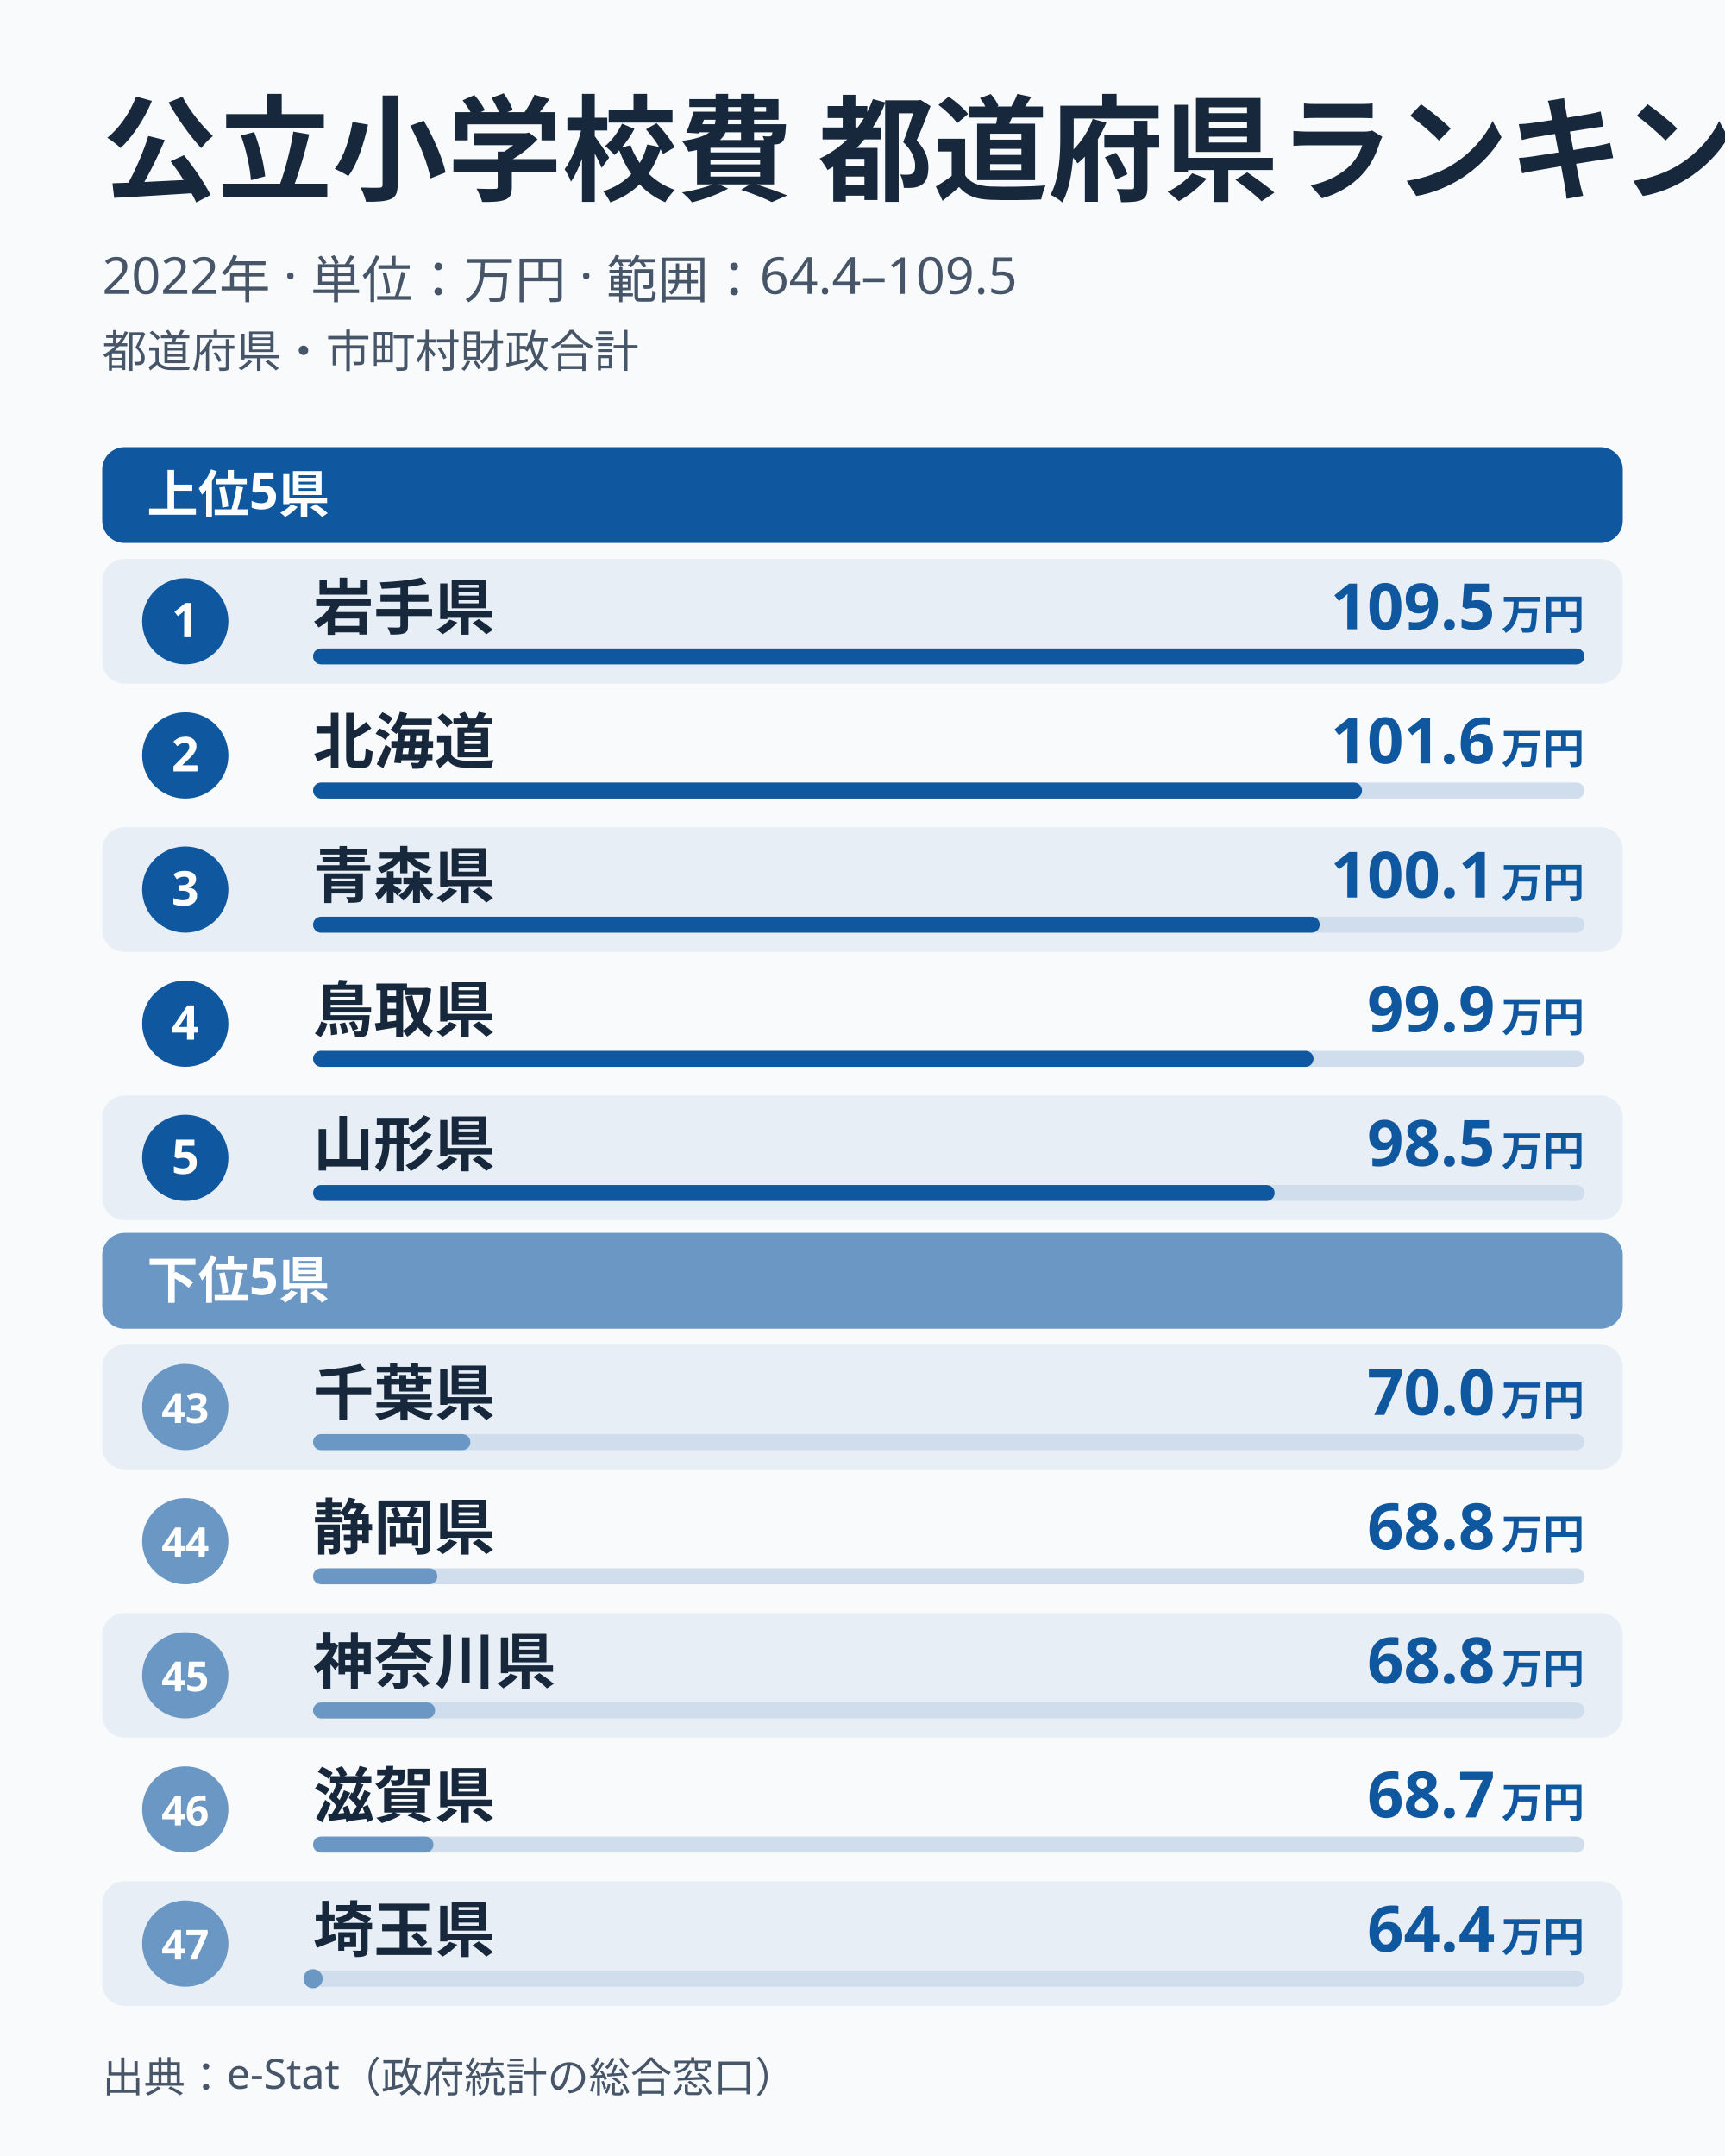
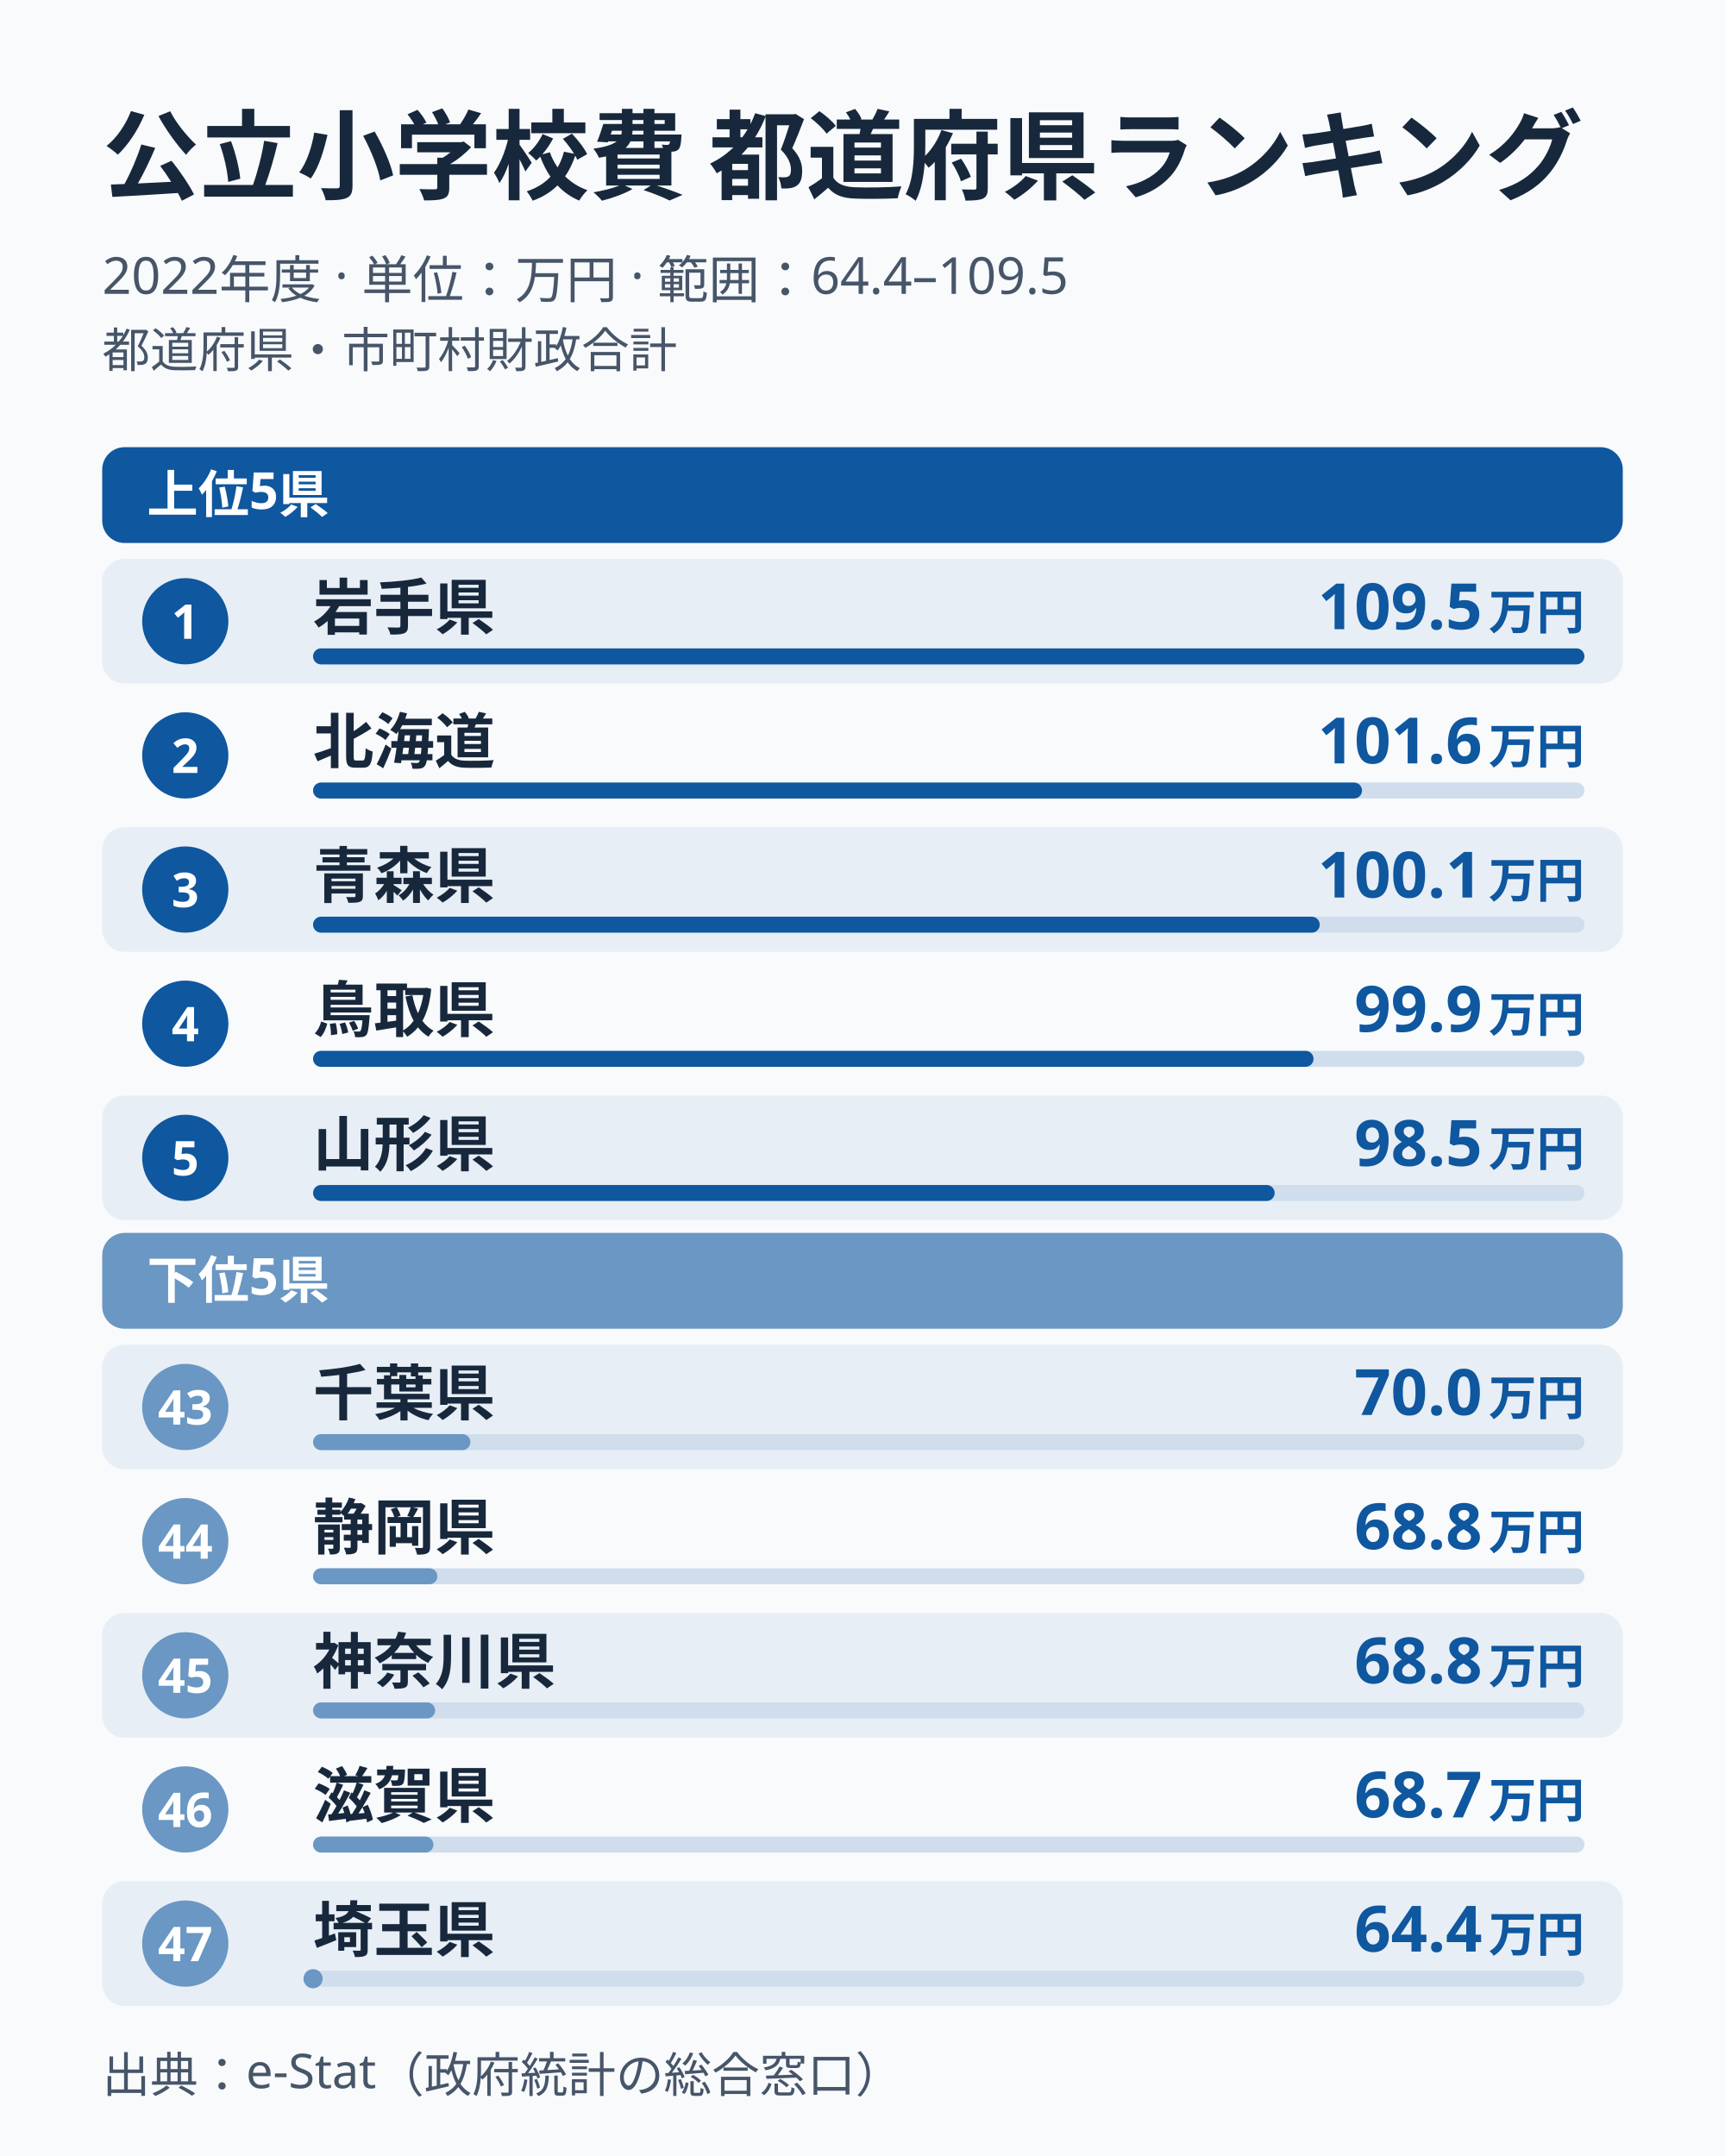
- <svg xmlns="http://www.w3.org/2000/svg" width="1080" height="1350" viewBox="0 0 1080 1350" role="img" aria-label="公立小学校費 都道府県ランキング（2022年）ランキング" data-theme="light" data-image-template="bar" data-domain-min="644.3" data-domain-max="1095.3">
+ <svg xmlns="http://www.w3.org/2000/svg" width="1080" height="1350" viewBox="0 0 1080 1350" role="img" aria-label="公立小学校費 都道府県ランキング" data-theme="light" data-image-template="bar" data-domain-min="644.3" data-domain-max="1095.3">
  <rect width="1080" height="1350" fill="#F8FAFC" />
  <g font-family="'Noto Sans JP','Hiragino Kaku Gothic ProN','Yu Gothic',Meiryo,sans-serif" fill="#18283C">
-     <text x="64" y="120" font-size="72" font-weight="700">公立小学校費 都道府県ランキング（2022年）ランキング</text>
-     <text x="64" y="184" font-size="32" fill="#475569">2022年 · 単位：万円 · 範囲：64.4–109.5</text>
-     <text x="64" y="230" font-size="28" fill="#475569">都道府県・市町村財政合計</text>
+     <text x="64" y="120" font-size="61" font-weight="700">公立小学校費 都道府県ランキング</text>
+     <text x="64" y="184" font-size="32" fill="#475569">2022年度 · 単位：万円 · 範囲：64.4–109.5</text>
+     <text x="64" y="230" font-size="30" fill="#475569">都道府県・市町村財政合計</text>
    <rect x="64" y="280" width="952" height="60" rx="14" fill="#0f579f" />
    <text x="92" y="321" font-size="32" font-weight="700" fill="#FFFFFF">上位5県</text>
    <g data-rank="1" data-value="1095.3">
      <rect x="64" y="350" width="952" height="78" rx="14" fill="#e7eef5" />
      <circle cx="116" cy="389" r="27" fill="#0f579f" />
-       <text x="116" y="399" text-anchor="middle" font-size="30" font-weight="700" fill="#FFFFFF">1</text>
+       <text x="116" y="400" text-anchor="middle" font-size="30" font-weight="700" fill="#FFFFFF">1</text>
      <text x="196" y="394" font-size="38" font-weight="700" fill="#18283C">岩手県</text>
-       <text x="992" y="394" text-anchor="end" font-size="40" font-weight="700" fill="#0f579f">109.5<tspan font-size="26" dx="4">万円</tspan>
+       <text x="992" y="394" text-anchor="end" font-size="40" font-weight="700" fill="#0f579f">109.5<tspan font-size="30" dx="4">万円</tspan>
      </text>
      <rect data-bar-track="true" x="196" y="406" width="796" height="10" rx="5" fill="#cfddec" />
      <rect data-bar-value="true" x="196" y="406" width="796" height="10" rx="5" fill="#0f579f" />
    </g>
    <g data-rank="2" data-value="1016.4">
      <circle cx="116" cy="473" r="27" fill="#0f579f" />
-       <text x="116" y="483" text-anchor="middle" font-size="30" font-weight="700" fill="#FFFFFF">2</text>
+       <text x="116" y="484" text-anchor="middle" font-size="30" font-weight="700" fill="#FFFFFF">2</text>
      <text x="196" y="478" font-size="38" font-weight="700" fill="#18283C">北海道</text>
-       <text x="992" y="478" text-anchor="end" font-size="40" font-weight="700" fill="#0f579f">101.6<tspan font-size="26" dx="4">万円</tspan>
+       <text x="992" y="478" text-anchor="end" font-size="40" font-weight="700" fill="#0f579f">101.6<tspan font-size="30" dx="4">万円</tspan>
      </text>
      <rect data-bar-track="true" x="196" y="490" width="796" height="10" rx="5" fill="#cfddec" />
      <rect data-bar-value="true" x="196" y="490" width="656.744" height="10" rx="5" fill="#0f579f" />
    </g>
    <g data-rank="3" data-value="1001.4">
      <rect x="64" y="518" width="952" height="78" rx="14" fill="#e7eef5" />
      <circle cx="116" cy="557" r="27" fill="#0f579f" />
-       <text x="116" y="567" text-anchor="middle" font-size="30" font-weight="700" fill="#FFFFFF">3</text>
+       <text x="116" y="568" text-anchor="middle" font-size="30" font-weight="700" fill="#FFFFFF">3</text>
      <text x="196" y="562" font-size="38" font-weight="700" fill="#18283C">青森県</text>
-       <text x="992" y="562" text-anchor="end" font-size="40" font-weight="700" fill="#0f579f">100.1<tspan font-size="26" dx="4">万円</tspan>
+       <text x="992" y="562" text-anchor="end" font-size="40" font-weight="700" fill="#0f579f">100.1<tspan font-size="30" dx="4">万円</tspan>
      </text>
      <rect data-bar-track="true" x="196" y="574" width="796" height="10" rx="5" fill="#cfddec" />
      <rect data-bar-value="true" x="196" y="574" width="630.27" height="10" rx="5" fill="#0f579f" />
    </g>
    <g data-rank="4" data-value="999.2">
      <circle cx="116" cy="641" r="27" fill="#0f579f" />
-       <text x="116" y="651" text-anchor="middle" font-size="30" font-weight="700" fill="#FFFFFF">4</text>
+       <text x="116" y="652" text-anchor="middle" font-size="30" font-weight="700" fill="#FFFFFF">4</text>
      <text x="196" y="646" font-size="38" font-weight="700" fill="#18283C">鳥取県</text>
-       <text x="992" y="646" text-anchor="end" font-size="40" font-weight="700" fill="#0f579f">99.9<tspan font-size="26" dx="4">万円</tspan>
+       <text x="992" y="646" text-anchor="end" font-size="40" font-weight="700" fill="#0f579f">99.9<tspan font-size="30" dx="4">万円</tspan>
      </text>
      <rect data-bar-track="true" x="196" y="658" width="796" height="10" rx="5" fill="#cfddec" />
      <rect data-bar-value="true" x="196" y="658" width="626.387" height="10" rx="5" fill="#0f579f" />
    </g>
    <g data-rank="5" data-value="985.4">
      <rect x="64" y="686" width="952" height="78" rx="14" fill="#e7eef5" />
      <circle cx="116" cy="725" r="27" fill="#0f579f" />
-       <text x="116" y="735" text-anchor="middle" font-size="30" font-weight="700" fill="#FFFFFF">5</text>
+       <text x="116" y="736" text-anchor="middle" font-size="30" font-weight="700" fill="#FFFFFF">5</text>
      <text x="196" y="730" font-size="38" font-weight="700" fill="#18283C">山形県</text>
-       <text x="992" y="730" text-anchor="end" font-size="40" font-weight="700" fill="#0f579f">98.5<tspan font-size="26" dx="4">万円</tspan>
+       <text x="992" y="730" text-anchor="end" font-size="40" font-weight="700" fill="#0f579f">98.5<tspan font-size="30" dx="4">万円</tspan>
      </text>
      <rect data-bar-track="true" x="196" y="742" width="796" height="10" rx="5" fill="#cfddec" />
      <rect data-bar-value="true" x="196" y="742" width="602.03" height="10" rx="5" fill="#0f579f" />
    </g>
    <rect x="64" y="772" width="952" height="60" rx="14" fill="#6a97c3" />
    <text x="92" y="813" font-size="32" font-weight="700" fill="#FFFFFF">下位5県</text>
    <g data-rank="43" data-value="700.1">
      <rect x="64" y="842" width="952" height="78" rx="14" fill="#e7eef5" />
      <circle cx="116" cy="881" r="27" fill="#6a97c3" />
-       <text x="116" y="891" text-anchor="middle" font-size="26" font-weight="700" fill="#FFFFFF">43</text>
+       <text x="116" y="892" text-anchor="middle" font-size="30" font-weight="700" fill="#FFFFFF">43</text>
      <text x="196" y="886" font-size="38" font-weight="700" fill="#18283C">千葉県</text>
-       <text x="992" y="886" text-anchor="end" font-size="40" font-weight="700" fill="#0f579f">70.0<tspan font-size="26" dx="4">万円</tspan>
+       <text x="992" y="886" text-anchor="end" font-size="40" font-weight="700" fill="#0f579f">70.0<tspan font-size="30" dx="4">万円</tspan>
      </text>
      <rect data-bar-track="true" x="196" y="898" width="796" height="10" rx="5" fill="#cfddec" />
      <rect data-bar-value="true" x="196" y="898" width="98.485" height="10" rx="5" fill="#6a97c3" />
    </g>
    <g data-rank="44" data-value="688.4">
      <circle cx="116" cy="965" r="27" fill="#6a97c3" />
-       <text x="116" y="975" text-anchor="middle" font-size="26" font-weight="700" fill="#FFFFFF">44</text>
+       <text x="116" y="976" text-anchor="middle" font-size="30" font-weight="700" fill="#FFFFFF">44</text>
      <text x="196" y="970" font-size="38" font-weight="700" fill="#18283C">静岡県</text>
-       <text x="992" y="970" text-anchor="end" font-size="40" font-weight="700" fill="#0f579f">68.8<tspan font-size="26" dx="4">万円</tspan>
+       <text x="992" y="970" text-anchor="end" font-size="40" font-weight="700" fill="#0f579f">68.8<tspan font-size="30" dx="4">万円</tspan>
      </text>
      <rect data-bar-track="true" x="196" y="982" width="796" height="10" rx="5" fill="#cfddec" />
      <rect data-bar-value="true" x="196" y="982" width="77.835" height="10" rx="5" fill="#6a97c3" />
    </g>
    <g data-rank="45" data-value="687.6">
      <rect x="64" y="1010" width="952" height="78" rx="14" fill="#e7eef5" />
      <circle cx="116" cy="1049" r="27" fill="#6a97c3" />
-       <text x="116" y="1059" text-anchor="middle" font-size="26" font-weight="700" fill="#FFFFFF">45</text>
+       <text x="116" y="1060" text-anchor="middle" font-size="30" font-weight="700" fill="#FFFFFF">45</text>
      <text x="196" y="1054" font-size="38" font-weight="700" fill="#18283C">神奈川県</text>
-       <text x="992" y="1054" text-anchor="end" font-size="40" font-weight="700" fill="#0f579f">68.8<tspan font-size="26" dx="4">万円</tspan>
+       <text x="992" y="1054" text-anchor="end" font-size="40" font-weight="700" fill="#0f579f">68.8<tspan font-size="30" dx="4">万円</tspan>
      </text>
      <rect data-bar-track="true" x="196" y="1066" width="796" height="10" rx="5" fill="#cfddec" />
      <rect data-bar-value="true" x="196" y="1066" width="76.423" height="10" rx="5" fill="#6a97c3" />
    </g>
    <g data-rank="46" data-value="687">
      <circle cx="116" cy="1133" r="27" fill="#6a97c3" />
-       <text x="116" y="1143" text-anchor="middle" font-size="26" font-weight="700" fill="#FFFFFF">46</text>
+       <text x="116" y="1144" text-anchor="middle" font-size="30" font-weight="700" fill="#FFFFFF">46</text>
      <text x="196" y="1138" font-size="38" font-weight="700" fill="#18283C">滋賀県</text>
-       <text x="992" y="1138" text-anchor="end" font-size="40" font-weight="700" fill="#0f579f">68.7<tspan font-size="26" dx="4">万円</tspan>
+       <text x="992" y="1138" text-anchor="end" font-size="40" font-weight="700" fill="#0f579f">68.7<tspan font-size="30" dx="4">万円</tspan>
      </text>
      <rect data-bar-track="true" x="196" y="1150" width="796" height="10" rx="5" fill="#cfddec" />
      <rect data-bar-value="true" x="196" y="1150" width="75.364" height="10" rx="5" fill="#6a97c3" />
    </g>
    <g data-rank="47" data-value="644.3">
      <rect x="64" y="1178" width="952" height="78" rx="14" fill="#e7eef5" />
      <circle cx="116" cy="1217" r="27" fill="#6a97c3" />
-       <text x="116" y="1227" text-anchor="middle" font-size="26" font-weight="700" fill="#FFFFFF">47</text>
+       <text x="116" y="1228" text-anchor="middle" font-size="30" font-weight="700" fill="#FFFFFF">47</text>
      <text x="196" y="1222" font-size="38" font-weight="700" fill="#18283C">埼玉県</text>
-       <text x="992" y="1222" text-anchor="end" font-size="40" font-weight="700" fill="#0f579f">64.4<tspan font-size="26" dx="4">万円</tspan>
+       <text x="992" y="1222" text-anchor="end" font-size="40" font-weight="700" fill="#0f579f">64.4<tspan font-size="30" dx="4">万円</tspan>
      </text>
      <rect data-bar-track="true" x="196" y="1234" width="796" height="10" rx="5" fill="#cfddec" />
      <rect data-bar-value="true" x="196" y="1234" width="0" height="10" rx="5" fill="#6a97c3" />
      <circle cx="196" cy="1239" r="6" fill="#6a97c3" />
    </g>
-     <text x="64" y="1310" font-size="26" fill="#475569">出典：e-Stat（政府統計の総合窓口）</text>
+     <text x="64" y="1310" font-size="30" fill="#475569">出典：e-Stat（政府統計の総合窓口）</text>
  </g>
</svg>
